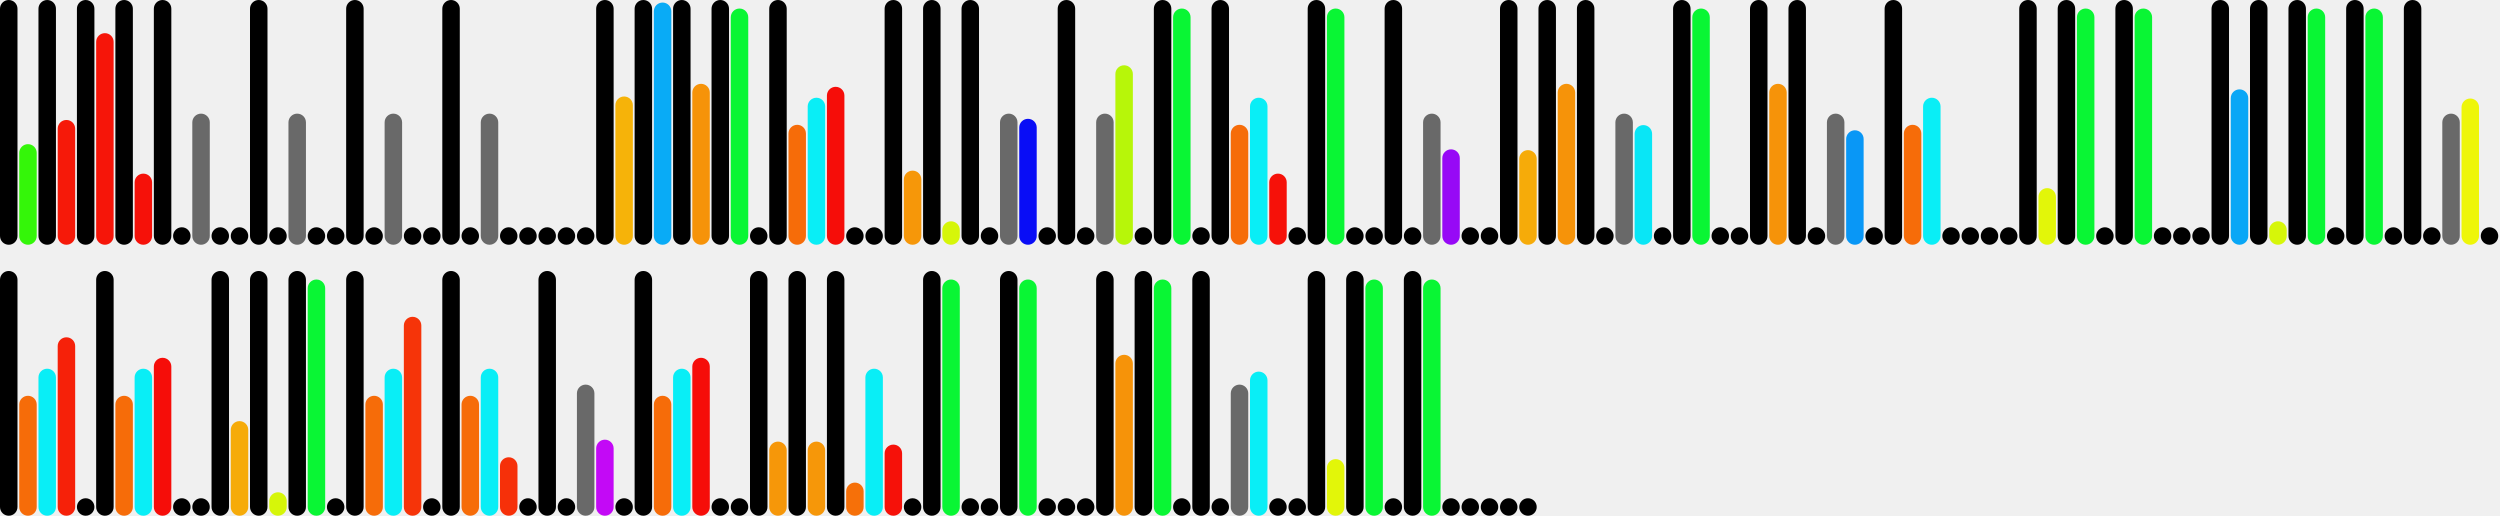
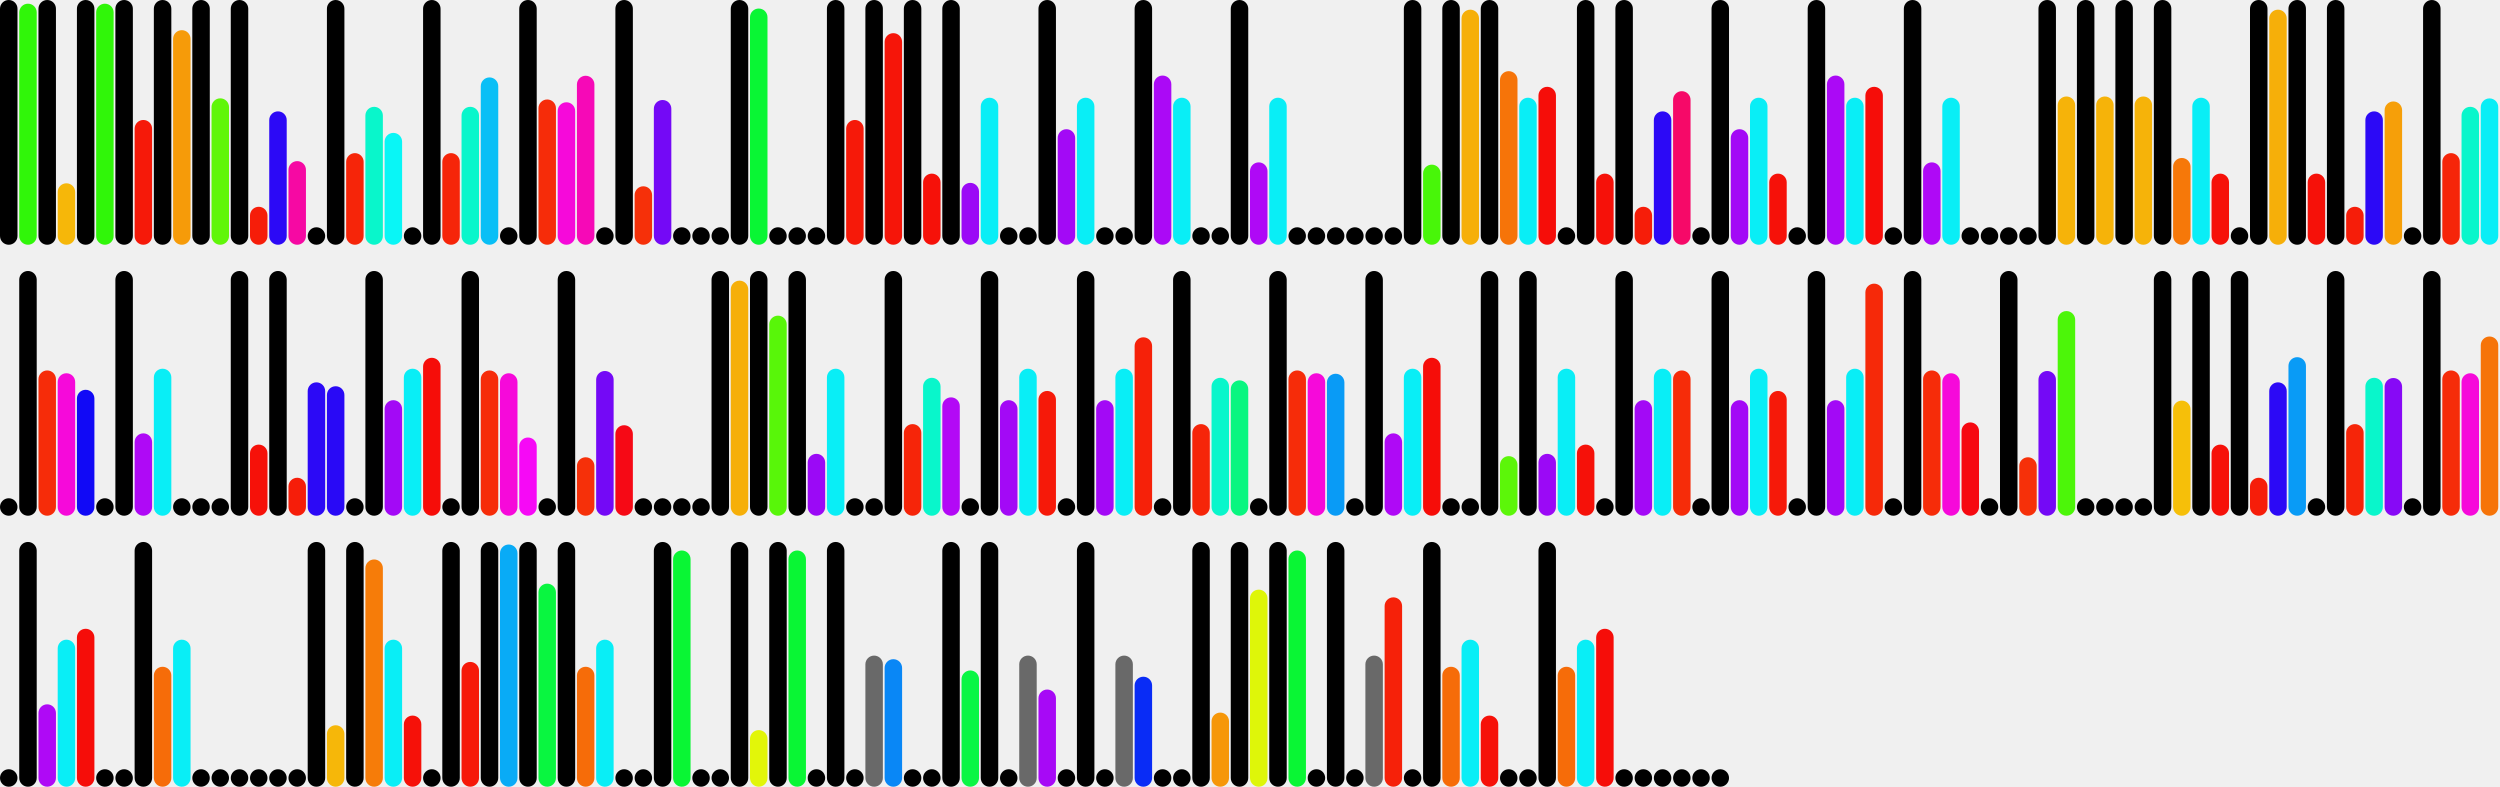
- <svg xmlns="http://www.w3.org/2000/svg" version="1.1" baseProfile="full" width="1430" height="295">
-   <rect x="0" y="0" width=";1430" height="295" style="fill:white;" />
+ <svg xmlns="http://www.w3.org/2000/svg" version="1.1" baseProfile="full" width="1430" height="450">
+   <rect x="0" y="0" width=";1430" height="450" style="fill:white;" />
  <rect x="0" y="0" rx="5" ry="5" width="10" height="140" style="fill:black" />
-   <rect x="11" y="82.458" rx="5" ry="5" width="10" height="57.542" style="fill:hsl(109,93%,50%)" />
+   <rect x="11" y="2.114" rx="5" ry="5" width="10" height="137.886" style="fill:hsl(110,93%,50%)" />
  <rect x="22" y="0" rx="5" ry="5" width="10" height="140" style="fill:black" />
-   <rect x="33" y="68.622" rx="5" ry="5" width="10" height="71.378" style="fill:hsl(4,93%,50%)" />
+   <rect x="33" y="104.846" rx="5" ry="5" width="10" height="35.154" style="fill:hsl(44,93%,50%)" />
  <rect x="44" y="0" rx="5" ry="5" width="10" height="140" style="fill:black" />
-   <rect x="55" y="18.967" rx="5" ry="5" width="10" height="121.033" style="fill:hsl(3,93%,50%)" />
+   <rect x="55" y="2.114" rx="5" ry="5" width="10" height="137.886" style="fill:hsl(110,93%,50%)" />
  <rect x="66" y="0" rx="5" ry="5" width="10" height="140" style="fill:black" />
-   <rect x="77" y="99.311" rx="5" ry="5" width="10" height="40.689" style="fill:hsl(2,93%,50%)" />
+   <rect x="77" y="68.622" rx="5" ry="5" width="10" height="71.378" style="fill:hsl(4,93%,50%)" />
  <rect x="88" y="0" rx="5" ry="5" width="10" height="140" style="fill:black" />
-   <rect x="99" y="130" rx="5" ry="5" width="10" height="10" style="fill:black" />
-   <rect x="110" y="65" rx="5" ry="5" width="10" height="75" style="fill:dimgray" />
-   <rect x="121" y="130" rx="5" ry="5" width="10" height="10" style="fill:black" />
-   <rect x="132" y="130" rx="5" ry="5" width="10" height="10" style="fill:black" />
-   <rect x="143" y="0" rx="5" ry="5" width="10" height="140" style="fill:black" />
-   <rect x="154" y="130" rx="5" ry="5" width="10" height="10" style="fill:black" />
-   <rect x="165" y="65" rx="5" ry="5" width="10" height="75" style="fill:dimgray" />
+   <rect x="99" y="17.256" rx="5" ry="5" width="10" height="122.744" style="fill:hsl(37,93%,50%)" />
+   <rect x="110" y="0" rx="5" ry="5" width="10" height="140" style="fill:black" />
+   <rect x="121" y="56.247" rx="5" ry="5" width="10" height="83.753" style="fill:hsl(98,93%,50%)" />
+   <rect x="132" y="0" rx="5" ry="5" width="10" height="140" style="fill:black" />
+   <rect x="143" y="118.278" rx="5" ry="5" width="10" height="21.722" style="fill:hsl(5,93%,50%)" />
+   <rect x="154" y="63.7" rx="5" ry="5" width="10" height="76.3" style="fill:hsl(249,93%,50%)" />
+   <rect x="165" y="92.16" rx="5" ry="5" width="10" height="47.84" style="fill:hsl(321,93%,50%)" />
  <rect x="176" y="130" rx="5" ry="5" width="10" height="10" style="fill:black" />
-   <rect x="187" y="130" rx="5" ry="5" width="10" height="10" style="fill:black" />
-   <rect x="198" y="0" rx="5" ry="5" width="10" height="140" style="fill:black" />
-   <rect x="209" y="130" rx="5" ry="5" width="10" height="10" style="fill:black" />
-   <rect x="220" y="65" rx="5" ry="5" width="10" height="75" style="fill:dimgray" />
+   <rect x="187" y="0" rx="5" ry="5" width="10" height="140" style="fill:black" />
+   <rect x="198" y="87.589" rx="5" ry="5" width="10" height="52.411" style="fill:hsl(7,93%,50%)" />
+   <rect x="209" y="61.1" rx="5" ry="5" width="10" height="78.9" style="fill:hsl(169,93%,50%)" />
+   <rect x="220" y="76.012" rx="5" ry="5" width="10" height="63.988" style="fill:hsl(180,93%,50%)" />
  <rect x="231" y="130" rx="5" ry="5" width="10" height="10" style="fill:black" />
-   <rect x="242" y="130" rx="5" ry="5" width="10" height="10" style="fill:black" />
-   <rect x="253" y="0" rx="5" ry="5" width="10" height="140" style="fill:black" />
-   <rect x="264" y="130" rx="5" ry="5" width="10" height="10" style="fill:black" />
-   <rect x="275" y="65" rx="5" ry="5" width="10" height="75" style="fill:dimgray" />
+   <rect x="242" y="0" rx="5" ry="5" width="10" height="140" style="fill:black" />
+   <rect x="253" y="87.589" rx="5" ry="5" width="10" height="52.411" style="fill:hsl(7,93%,50%)" />
+   <rect x="264" y="61.1" rx="5" ry="5" width="10" height="78.9" style="fill:hsl(169,93%,50%)" />
+   <rect x="275" y="44.281" rx="5" ry="5" width="10" height="95.719" style="fill:hsl(194,93%,50%)" />
  <rect x="286" y="130" rx="5" ry="5" width="10" height="10" style="fill:black" />
-   <rect x="297" y="130" rx="5" ry="5" width="10" height="10" style="fill:black" />
-   <rect x="308" y="130" rx="5" ry="5" width="10" height="10" style="fill:black" />
-   <rect x="319" y="130" rx="5" ry="5" width="10" height="10" style="fill:black" />
-   <rect x="330" y="130" rx="5" ry="5" width="10" height="10" style="fill:black" />
-   <rect x="341" y="0" rx="5" ry="5" width="10" height="140" style="fill:black" />
-   <rect x="352" y="55.19" rx="5" ry="5" width="10" height="84.81" style="fill:hsl(43,93%,50%)" />
-   <rect x="363" y="0" rx="5" ry="5" width="10" height="140" style="fill:black" />
-   <rect x="374" y="1.461" rx="5" ry="5" width="10" height="138.539" style="fill:hsl(199,93%,50%)" />
-   <rect x="385" y="0" rx="5" ry="5" width="10" height="140" style="fill:black" />
-   <rect x="396" y="47.945" rx="5" ry="5" width="10" height="92.055" style="fill:hsl(35,93%,50%)" />
-   <rect x="407" y="0" rx="5" ry="5" width="10" height="140" style="fill:black" />
-   <rect x="418" y="4.881" rx="5" ry="5" width="10" height="135.119" style="fill:hsl(131,93%,50%)" />
-   <rect x="429" y="130" rx="5" ry="5" width="10" height="10" style="fill:black" />
-   <rect x="440" y="0" rx="5" ry="5" width="10" height="140" style="fill:black" />
-   <rect x="451" y="71.389" rx="5" ry="5" width="10" height="68.611" style="fill:hsl(25,93%,50%)" />
-   <rect x="462" y="55.9" rx="5" ry="5" width="10" height="84.1" style="fill:hsl(182,93%,50%)" />
-   <rect x="473" y="49.656" rx="5" ry="5" width="10" height="90.344" style="fill:hsl(1,93%,50%)" />
-   <rect x="484" y="130" rx="5" ry="5" width="10" height="10" style="fill:black" />
-   <rect x="495" y="130" rx="5" ry="5" width="10" height="10" style="fill:black" />
-   <rect x="506" y="0" rx="5" ry="5" width="10" height="140" style="fill:black" />
-   <rect x="517" y="97.601" rx="5" ry="5" width="10" height="42.399" style="fill:hsl(36,93%,50%)" />
-   <rect x="528" y="0" rx="5" ry="5" width="10" height="140" style="fill:black" />
-   <rect x="539" y="126.58" rx="5" ry="5" width="10" height="13.42" style="fill:hsl(68,93%,50%)" />
-   <rect x="550" y="0" rx="5" ry="5" width="10" height="140" style="fill:black" />
-   <rect x="561" y="130" rx="5" ry="5" width="10" height="10" style="fill:black" />
-   <rect x="572" y="65" rx="5" ry="5" width="10" height="75" style="fill:dimgray" />
-   <rect x="583" y="67.964" rx="5" ry="5" width="10" height="72.036" style="fill:hsl(239,93%,50%)" />
-   <rect x="594" y="130" rx="5" ry="5" width="10" height="10" style="fill:black" />
-   <rect x="605" y="0" rx="5" ry="5" width="10" height="140" style="fill:black" />
-   <rect x="616" y="130" rx="5" ry="5" width="10" height="10" style="fill:black" />
-   <rect x="627" y="65" rx="5" ry="5" width="10" height="75" style="fill:dimgray" />
-   <rect x="638" y="37.341" rx="5" ry="5" width="10" height="102.659" style="fill:hsl(76,93%,50%)" />
-   <rect x="649" y="130" rx="5" ry="5" width="10" height="10" style="fill:black" />
-   <rect x="660" y="0" rx="5" ry="5" width="10" height="140" style="fill:black" />
-   <rect x="671" y="4.881" rx="5" ry="5" width="10" height="135.119" style="fill:hsl(131,93%,50%)" />
+   <rect x="297" y="0" rx="5" ry="5" width="10" height="140" style="fill:black" />
+   <rect x="308" y="56.9" rx="5" ry="5" width="10" height="83.1" style="fill:hsl(9,93%,50%)" />
+   <rect x="319" y="58.5" rx="5" ry="5" width="10" height="81.5" style="fill:hsl(307,93%,50%)" />
+   <rect x="330" y="43.328" rx="5" ry="5" width="10" height="96.672" style="fill:hsl(316,93%,50%)" />
+   <rect x="341" y="130" rx="5" ry="5" width="10" height="10" style="fill:black" />
+   <rect x="352" y="0" rx="5" ry="5" width="10" height="140" style="fill:black" />
+   <rect x="363" y="106.556" rx="5" ry="5" width="10" height="33.444" style="fill:hsl(10,93%,50%)" />
+   <rect x="374" y="57.2" rx="5" ry="5" width="10" height="82.8" style="fill:hsl(267,93%,50%)" />
+   <rect x="385" y="130" rx="5" ry="5" width="10" height="10" style="fill:black" />
+   <rect x="396" y="130" rx="5" ry="5" width="10" height="10" style="fill:black" />
+   <rect x="407" y="130" rx="5" ry="5" width="10" height="10" style="fill:black" />
+   <rect x="418" y="0" rx="5" ry="5" width="10" height="140" style="fill:black" />
+   <rect x="429" y="4.881" rx="5" ry="5" width="10" height="135.119" style="fill:hsl(131,93%,50%)" />
+   <rect x="440" y="130" rx="5" ry="5" width="10" height="10" style="fill:black" />
+   <rect x="451" y="130" rx="5" ry="5" width="10" height="10" style="fill:black" />
+   <rect x="462" y="130" rx="5" ry="5" width="10" height="10" style="fill:black" />
+   <rect x="473" y="0" rx="5" ry="5" width="10" height="140" style="fill:black" />
+   <rect x="484" y="68.622" rx="5" ry="5" width="10" height="71.378" style="fill:hsl(4,93%,50%)" />
+   <rect x="495" y="0" rx="5" ry="5" width="10" height="140" style="fill:black" />
+   <rect x="506" y="18.967" rx="5" ry="5" width="10" height="121.033" style="fill:hsl(3,93%,50%)" />
+   <rect x="517" y="0" rx="5" ry="5" width="10" height="140" style="fill:black" />
+   <rect x="528" y="99.311" rx="5" ry="5" width="10" height="40.689" style="fill:hsl(2,93%,50%)" />
+   <rect x="539" y="0" rx="5" ry="5" width="10" height="140" style="fill:black" />
+   <rect x="550" y="104.596" rx="5" ry="5" width="10" height="35.404" style="fill:hsl(277,93%,50%)" />
+   <rect x="561" y="55.9" rx="5" ry="5" width="10" height="84.1" style="fill:hsl(182,93%,50%)" />
+   <rect x="572" y="130" rx="5" ry="5" width="10" height="10" style="fill:black" />
+   <rect x="583" y="130" rx="5" ry="5" width="10" height="10" style="fill:black" />
+   <rect x="594" y="0" rx="5" ry="5" width="10" height="140" style="fill:black" />
+   <rect x="605" y="73.907" rx="5" ry="5" width="10" height="66.093" style="fill:hsl(279,93%,50%)" />
+   <rect x="616" y="55.9" rx="5" ry="5" width="10" height="84.1" style="fill:hsl(182,93%,50%)" />
+   <rect x="627" y="130" rx="5" ry="5" width="10" height="10" style="fill:black" />
+   <rect x="638" y="130" rx="5" ry="5" width="10" height="10" style="fill:black" />
+   <rect x="649" y="0" rx="5" ry="5" width="10" height="140" style="fill:black" />
+   <rect x="660" y="43.218" rx="5" ry="5" width="10" height="96.782" style="fill:hsl(281,93%,50%)" />
+   <rect x="671" y="55.9" rx="5" ry="5" width="10" height="84.1" style="fill:hsl(182,93%,50%)" />
  <rect x="682" y="130" rx="5" ry="5" width="10" height="10" style="fill:black" />
-   <rect x="693" y="0" rx="5" ry="5" width="10" height="140" style="fill:black" />
-   <rect x="704" y="71.389" rx="5" ry="5" width="10" height="68.611" style="fill:hsl(25,93%,50%)" />
-   <rect x="715" y="55.9" rx="5" ry="5" width="10" height="84.1" style="fill:hsl(182,93%,50%)" />
-   <rect x="726" y="99.311" rx="5" ry="5" width="10" height="40.689" style="fill:hsl(2,93%,50%)" />
+   <rect x="693" y="130" rx="5" ry="5" width="10" height="10" style="fill:black" />
+   <rect x="704" y="0" rx="5" ry="5" width="10" height="140" style="fill:black" />
+   <rect x="715" y="92.874" rx="5" ry="5" width="10" height="47.126" style="fill:hsl(282,93%,50%)" />
+   <rect x="726" y="55.9" rx="5" ry="5" width="10" height="84.1" style="fill:hsl(182,93%,50%)" />
  <rect x="737" y="130" rx="5" ry="5" width="10" height="10" style="fill:black" />
-   <rect x="748" y="0" rx="5" ry="5" width="10" height="140" style="fill:black" />
-   <rect x="759" y="4.881" rx="5" ry="5" width="10" height="135.119" style="fill:hsl(131,93%,50%)" />
+   <rect x="748" y="130" rx="5" ry="5" width="10" height="10" style="fill:black" />
+   <rect x="759" y="130" rx="5" ry="5" width="10" height="10" style="fill:black" />
  <rect x="770" y="130" rx="5" ry="5" width="10" height="10" style="fill:black" />
  <rect x="781" y="130" rx="5" ry="5" width="10" height="10" style="fill:black" />
-   <rect x="792" y="0" rx="5" ry="5" width="10" height="140" style="fill:black" />
-   <rect x="803" y="130" rx="5" ry="5" width="10" height="10" style="fill:black" />
-   <rect x="814" y="65" rx="5" ry="5" width="10" height="75" style="fill:dimgray" />
-   <rect x="825" y="85.427" rx="5" ry="5" width="10" height="54.573" style="fill:hsl(276,93%,50%)" />
-   <rect x="836" y="130" rx="5" ry="5" width="10" height="10" style="fill:black" />
-   <rect x="847" y="130" rx="5" ry="5" width="10" height="10" style="fill:black" />
-   <rect x="858" y="0" rx="5" ry="5" width="10" height="140" style="fill:black" />
-   <rect x="869" y="85.879" rx="5" ry="5" width="10" height="54.121" style="fill:hsl(41,93%,50%)" />
-   <rect x="880" y="0" rx="5" ry="5" width="10" height="140" style="fill:black" />
-   <rect x="891" y="47.945" rx="5" ry="5" width="10" height="92.055" style="fill:hsl(35,93%,50%)" />
+   <rect x="792" y="130" rx="5" ry="5" width="10" height="10" style="fill:black" />
+   <rect x="803" y="0" rx="5" ry="5" width="10" height="140" style="fill:black" />
+   <rect x="814" y="94.18" rx="5" ry="5" width="10" height="45.82" style="fill:hsl(104,93%,50%)" />
+   <rect x="825" y="0" rx="5" ry="5" width="10" height="140" style="fill:black" />
+   <rect x="836" y="5.534" rx="5" ry="5" width="10" height="134.466" style="fill:hsl(42,93%,50%)" />
+   <rect x="847" y="0" rx="5" ry="5" width="10" height="140" style="fill:black" />
+   <rect x="858" y="40.701" rx="5" ry="5" width="10" height="99.299" style="fill:hsl(27,93%,50%)" />
+   <rect x="869" y="55.9" rx="5" ry="5" width="10" height="84.1" style="fill:hsl(182,93%,50%)" />
+   <rect x="880" y="49.656" rx="5" ry="5" width="10" height="90.344" style="fill:hsl(1,93%,50%)" />
+   <rect x="891" y="130" rx="5" ry="5" width="10" height="10" style="fill:black" />
  <rect x="902" y="0" rx="5" ry="5" width="10" height="140" style="fill:black" />
-   <rect x="913" y="130" rx="5" ry="5" width="10" height="10" style="fill:black" />
-   <rect x="924" y="65" rx="5" ry="5" width="10" height="75" style="fill:dimgray" />
-   <rect x="935" y="71.55" rx="5" ry="5" width="10" height="68.45" style="fill:hsl(184,93%,50%)" />
-   <rect x="946" y="130" rx="5" ry="5" width="10" height="10" style="fill:black" />
-   <rect x="957" y="0" rx="5" ry="5" width="10" height="140" style="fill:black" />
-   <rect x="968" y="4.881" rx="5" ry="5" width="10" height="135.119" style="fill:hsl(131,93%,50%)" />
-   <rect x="979" y="130" rx="5" ry="5" width="10" height="10" style="fill:black" />
-   <rect x="990" y="130" rx="5" ry="5" width="10" height="10" style="fill:black" />
-   <rect x="1001" y="0" rx="5" ry="5" width="10" height="140" style="fill:black" />
-   <rect x="1012" y="47.945" rx="5" ry="5" width="10" height="92.055" style="fill:hsl(35,93%,50%)" />
-   <rect x="1023" y="0" rx="5" ry="5" width="10" height="140" style="fill:black" />
-   <rect x="1034" y="130" rx="5" ry="5" width="10" height="10" style="fill:black" />
-   <rect x="1045" y="65" rx="5" ry="5" width="10" height="75" style="fill:dimgray" />
-   <rect x="1056" y="74.522" rx="5" ry="5" width="10" height="65.478" style="fill:hsl(204,93%,50%)" />
-   <rect x="1067" y="130" rx="5" ry="5" width="10" height="10" style="fill:black" />
-   <rect x="1078" y="0" rx="5" ry="5" width="10" height="140" style="fill:black" />
-   <rect x="1089" y="71.389" rx="5" ry="5" width="10" height="68.611" style="fill:hsl(25,93%,50%)" />
-   <rect x="1100" y="55.9" rx="5" ry="5" width="10" height="84.1" style="fill:hsl(182,93%,50%)" />
-   <rect x="1111" y="130" rx="5" ry="5" width="10" height="10" style="fill:black" />
+   <rect x="913" y="99.311" rx="5" ry="5" width="10" height="40.689" style="fill:hsl(2,93%,50%)" />
+   <rect x="924" y="0" rx="5" ry="5" width="10" height="140" style="fill:black" />
+   <rect x="935" y="118.278" rx="5" ry="5" width="10" height="21.722" style="fill:hsl(5,93%,50%)" />
+   <rect x="946" y="63.7" rx="5" ry="5" width="10" height="76.3" style="fill:hsl(249,93%,50%)" />
+   <rect x="957" y="52.15" rx="5" ry="5" width="10" height="87.85" style="fill:hsl(336,93%,50%)" />
+   <rect x="968" y="130" rx="5" ry="5" width="10" height="10" style="fill:black" />
+   <rect x="979" y="0" rx="5" ry="5" width="10" height="140" style="fill:black" />
+   <rect x="990" y="73.907" rx="5" ry="5" width="10" height="66.093" style="fill:hsl(279,93%,50%)" />
+   <rect x="1001" y="55.9" rx="5" ry="5" width="10" height="84.1" style="fill:hsl(182,93%,50%)" />
+   <rect x="1012" y="99.311" rx="5" ry="5" width="10" height="40.689" style="fill:hsl(2,93%,50%)" />
+   <rect x="1023" y="130" rx="5" ry="5" width="10" height="10" style="fill:black" />
+   <rect x="1034" y="0" rx="5" ry="5" width="10" height="140" style="fill:black" />
+   <rect x="1045" y="43.218" rx="5" ry="5" width="10" height="96.782" style="fill:hsl(281,93%,50%)" />
+   <rect x="1056" y="55.9" rx="5" ry="5" width="10" height="84.1" style="fill:hsl(182,93%,50%)" />
+   <rect x="1067" y="49.656" rx="5" ry="5" width="10" height="90.344" style="fill:hsl(1,93%,50%)" />
+   <rect x="1078" y="130" rx="5" ry="5" width="10" height="10" style="fill:black" />
+   <rect x="1089" y="0" rx="5" ry="5" width="10" height="140" style="fill:black" />
+   <rect x="1100" y="92.874" rx="5" ry="5" width="10" height="47.126" style="fill:hsl(282,93%,50%)" />
+   <rect x="1111" y="55.9" rx="5" ry="5" width="10" height="84.1" style="fill:hsl(182,93%,50%)" />
  <rect x="1122" y="130" rx="5" ry="5" width="10" height="10" style="fill:black" />
  <rect x="1133" y="130" rx="5" ry="5" width="10" height="10" style="fill:black" />
  <rect x="1144" y="130" rx="5" ry="5" width="10" height="10" style="fill:black" />
-   <rect x="1155" y="0" rx="5" ry="5" width="10" height="140" style="fill:black" />
-   <rect x="1166" y="107.613" rx="5" ry="5" width="10" height="32.387" style="fill:hsl(65,93%,50%)" />
-   <rect x="1177" y="0" rx="5" ry="5" width="10" height="140" style="fill:black" />
-   <rect x="1188" y="4.881" rx="5" ry="5" width="10" height="135.119" style="fill:hsl(131,93%,50%)" />
-   <rect x="1199" y="130" rx="5" ry="5" width="10" height="10" style="fill:black" />
+   <rect x="1155" y="130" rx="5" ry="5" width="10" height="10" style="fill:black" />
+   <rect x="1166" y="0" rx="5" ry="5" width="10" height="140" style="fill:black" />
+   <rect x="1177" y="55.19" rx="5" ry="5" width="10" height="84.81" style="fill:hsl(43,93%,50%)" />
+   <rect x="1188" y="0" rx="5" ry="5" width="10" height="140" style="fill:black" />
+   <rect x="1199" y="55.19" rx="5" ry="5" width="10" height="84.81" style="fill:hsl(43,93%,50%)" />
  <rect x="1210" y="0" rx="5" ry="5" width="10" height="140" style="fill:black" />
-   <rect x="1221" y="4.881" rx="5" ry="5" width="10" height="135.119" style="fill:hsl(131,93%,50%)" />
-   <rect x="1232" y="130" rx="5" ry="5" width="10" height="10" style="fill:black" />
-   <rect x="1243" y="130" rx="5" ry="5" width="10" height="10" style="fill:black" />
-   <rect x="1254" y="130" rx="5" ry="5" width="10" height="10" style="fill:black" />
-   <rect x="1265" y="0" rx="5" ry="5" width="10" height="140" style="fill:black" />
-   <rect x="1276" y="51.116" rx="5" ry="5" width="10" height="88.884" style="fill:hsl(200,93%,50%)" />
+   <rect x="1221" y="55.19" rx="5" ry="5" width="10" height="84.81" style="fill:hsl(43,93%,50%)" />
+   <rect x="1232" y="0" rx="5" ry="5" width="10" height="140" style="fill:black" />
+   <rect x="1243" y="90.356" rx="5" ry="5" width="10" height="49.644" style="fill:hsl(28,93%,50%)" />
+   <rect x="1254" y="55.9" rx="5" ry="5" width="10" height="84.1" style="fill:hsl(182,93%,50%)" />
+   <rect x="1265" y="99.311" rx="5" ry="5" width="10" height="40.689" style="fill:hsl(2,93%,50%)" />
+   <rect x="1276" y="130" rx="5" ry="5" width="10" height="10" style="fill:black" />
  <rect x="1287" y="0" rx="5" ry="5" width="10" height="140" style="fill:black" />
-   <rect x="1298" y="126.58" rx="5" ry="5" width="10" height="13.42" style="fill:hsl(68,93%,50%)" />
+   <rect x="1298" y="5.534" rx="5" ry="5" width="10" height="134.466" style="fill:hsl(42,93%,50%)" />
  <rect x="1309" y="0" rx="5" ry="5" width="10" height="140" style="fill:black" />
-   <rect x="1320" y="4.881" rx="5" ry="5" width="10" height="135.119" style="fill:hsl(131,93%,50%)" />
-   <rect x="1331" y="130" rx="5" ry="5" width="10" height="10" style="fill:black" />
-   <rect x="1342" y="0" rx="5" ry="5" width="10" height="140" style="fill:black" />
-   <rect x="1353" y="4.881" rx="5" ry="5" width="10" height="135.119" style="fill:hsl(131,93%,50%)" />
-   <rect x="1364" y="130" rx="5" ry="5" width="10" height="10" style="fill:black" />
-   <rect x="1375" y="0" rx="5" ry="5" width="10" height="140" style="fill:black" />
-   <rect x="1386" y="130" rx="5" ry="5" width="10" height="10" style="fill:black" />
-   <rect x="1397" y="65" rx="5" ry="5" width="10" height="75" style="fill:dimgray" />
-   <rect x="1408" y="56.354" rx="5" ry="5" width="10" height="83.646" style="fill:hsl(62,93%,50%)" />
-   <rect x="1419" y="130" rx="5" ry="5" width="10" height="10" style="fill:black" />
-   <rect x="0" y="155" rx="5" ry="5" width="10" height="140" style="fill:black" />
-   <rect x="11" y="226.389" rx="5" ry="5" width="10" height="68.611" style="fill:hsl(25,93%,50%)" />
-   <rect x="22" y="210.9" rx="5" ry="5" width="10" height="84.1" style="fill:hsl(182,93%,50%)" />
-   <rect x="33" y="192.933" rx="5" ry="5" width="10" height="102.067" style="fill:hsl(6,93%,50%)" />
-   <rect x="44" y="285" rx="5" ry="5" width="10" height="10" style="fill:black" />
-   <rect x="55" y="155" rx="5" ry="5" width="10" height="140" style="fill:black" />
-   <rect x="66" y="226.389" rx="5" ry="5" width="10" height="68.611" style="fill:hsl(25,93%,50%)" />
-   <rect x="77" y="210.9" rx="5" ry="5" width="10" height="84.1" style="fill:hsl(182,93%,50%)" />
-   <rect x="88" y="204.656" rx="5" ry="5" width="10" height="90.344" style="fill:hsl(1,93%,50%)" />
+   <rect x="1320" y="99.311" rx="5" ry="5" width="10" height="40.689" style="fill:hsl(2,93%,50%)" />
+   <rect x="1331" y="0" rx="5" ry="5" width="10" height="140" style="fill:black" />
+   <rect x="1342" y="118.278" rx="5" ry="5" width="10" height="21.722" style="fill:hsl(5,93%,50%)" />
+   <rect x="1353" y="63.7" rx="5" ry="5" width="10" height="76.3" style="fill:hsl(249,93%,50%)" />
+   <rect x="1364" y="58.031" rx="5" ry="5" width="10" height="81.969" style="fill:hsl(38,93%,50%)" />
+   <rect x="1375" y="130" rx="5" ry="5" width="10" height="10" style="fill:black" />
+   <rect x="1386" y="0" rx="5" ry="5" width="10" height="140" style="fill:black" />
+   <rect x="1397" y="87.589" rx="5" ry="5" width="10" height="52.411" style="fill:hsl(7,93%,50%)" />
+   <rect x="1408" y="61.1" rx="5" ry="5" width="10" height="78.9" style="fill:hsl(169,93%,50%)" />
+   <rect x="1419" y="56.279" rx="5" ry="5" width="10" height="83.721" style="fill:hsl(182,93%,50%)" />
+   <rect x="0" y="285" rx="5" ry="5" width="10" height="10" style="fill:black" />
+   <rect x="11" y="155" rx="5" ry="5" width="10" height="140" style="fill:black" />
+   <rect x="22" y="211.9" rx="5" ry="5" width="10" height="83.1" style="fill:hsl(9,93%,50%)" />
+   <rect x="33" y="213.5" rx="5" ry="5" width="10" height="81.5" style="fill:hsl(307,93%,50%)" />
+   <rect x="44" y="222.963" rx="5" ry="5" width="10" height="72.037" style="fill:hsl(242,93%,50%)" />
+   <rect x="55" y="285" rx="5" ry="5" width="10" height="10" style="fill:black" />
+   <rect x="66" y="155" rx="5" ry="5" width="10" height="140" style="fill:black" />
+   <rect x="77" y="247.874" rx="5" ry="5" width="10" height="47.126" style="fill:hsl(282,93%,50%)" />
+   <rect x="88" y="210.9" rx="5" ry="5" width="10" height="84.1" style="fill:hsl(182,93%,50%)" />
  <rect x="99" y="285" rx="5" ry="5" width="10" height="10" style="fill:black" />
  <rect x="110" y="285" rx="5" ry="5" width="10" height="10" style="fill:black" />
-   <rect x="121" y="155" rx="5" ry="5" width="10" height="140" style="fill:black" />
-   <rect x="132" y="240.879" rx="5" ry="5" width="10" height="54.121" style="fill:hsl(41,93%,50%)" />
-   <rect x="143" y="155" rx="5" ry="5" width="10" height="140" style="fill:black" />
-   <rect x="154" y="281.58" rx="5" ry="5" width="10" height="13.42" style="fill:hsl(68,93%,50%)" />
-   <rect x="165" y="155" rx="5" ry="5" width="10" height="140" style="fill:black" />
-   <rect x="176" y="159.881" rx="5" ry="5" width="10" height="135.119" style="fill:hsl(131,93%,50%)" />
-   <rect x="187" y="285" rx="5" ry="5" width="10" height="10" style="fill:black" />
-   <rect x="198" y="155" rx="5" ry="5" width="10" height="140" style="fill:black" />
-   <rect x="209" y="226.389" rx="5" ry="5" width="10" height="68.611" style="fill:hsl(25,93%,50%)" />
-   <rect x="220" y="210.9" rx="5" ry="5" width="10" height="84.1" style="fill:hsl(182,93%,50%)" />
-   <rect x="231" y="181.211" rx="5" ry="5" width="10" height="113.789" style="fill:hsl(11,93%,50%)" />
-   <rect x="242" y="285" rx="5" ry="5" width="10" height="10" style="fill:black" />
-   <rect x="253" y="155" rx="5" ry="5" width="10" height="140" style="fill:black" />
-   <rect x="264" y="226.389" rx="5" ry="5" width="10" height="68.611" style="fill:hsl(25,93%,50%)" />
-   <rect x="275" y="210.9" rx="5" ry="5" width="10" height="84.1" style="fill:hsl(182,93%,50%)" />
-   <rect x="286" y="261.556" rx="5" ry="5" width="10" height="33.444" style="fill:hsl(10,93%,50%)" />
-   <rect x="297" y="285" rx="5" ry="5" width="10" height="10" style="fill:black" />
-   <rect x="308" y="155" rx="5" ry="5" width="10" height="140" style="fill:black" />
-   <rect x="319" y="285" rx="5" ry="5" width="10" height="10" style="fill:black" />
-   <rect x="330" y="220" rx="5" ry="5" width="10" height="75" style="fill:dimgray" />
-   <rect x="341" y="251.495" rx="5" ry="5" width="10" height="43.505" style="fill:hsl(287,93%,50%)" />
-   <rect x="352" y="285" rx="5" ry="5" width="10" height="10" style="fill:black" />
-   <rect x="363" y="155" rx="5" ry="5" width="10" height="140" style="fill:black" />
-   <rect x="374" y="226.389" rx="5" ry="5" width="10" height="68.611" style="fill:hsl(25,93%,50%)" />
-   <rect x="385" y="210.9" rx="5" ry="5" width="10" height="84.1" style="fill:hsl(182,93%,50%)" />
-   <rect x="396" y="204.656" rx="5" ry="5" width="10" height="90.344" style="fill:hsl(1,93%,50%)" />
-   <rect x="407" y="285" rx="5" ry="5" width="10" height="10" style="fill:black" />
-   <rect x="418" y="285" rx="5" ry="5" width="10" height="10" style="fill:black" />
+   <rect x="121" y="285" rx="5" ry="5" width="10" height="10" style="fill:black" />
+   <rect x="132" y="155" rx="5" ry="5" width="10" height="140" style="fill:black" />
+   <rect x="143" y="254.311" rx="5" ry="5" width="10" height="40.689" style="fill:hsl(2,93%,50%)" />
+   <rect x="154" y="155" rx="5" ry="5" width="10" height="140" style="fill:black" />
+   <rect x="165" y="273.278" rx="5" ry="5" width="10" height="21.722" style="fill:hsl(5,93%,50%)" />
+   <rect x="176" y="218.7" rx="5" ry="5" width="10" height="76.3" style="fill:hsl(249,93%,50%)" />
+   <rect x="187" y="220.929" rx="5" ry="5" width="10" height="74.071" style="fill:hsl(248,93%,50%)" />
+   <rect x="198" y="285" rx="5" ry="5" width="10" height="10" style="fill:black" />
+   <rect x="209" y="155" rx="5" ry="5" width="10" height="140" style="fill:black" />
+   <rect x="220" y="228.907" rx="5" ry="5" width="10" height="66.093" style="fill:hsl(279,93%,50%)" />
+   <rect x="231" y="210.9" rx="5" ry="5" width="10" height="84.1" style="fill:hsl(182,93%,50%)" />
+   <rect x="242" y="204.656" rx="5" ry="5" width="10" height="90.344" style="fill:hsl(1,93%,50%)" />
+   <rect x="253" y="285" rx="5" ry="5" width="10" height="10" style="fill:black" />
+   <rect x="264" y="155" rx="5" ry="5" width="10" height="140" style="fill:black" />
+   <rect x="275" y="211.9" rx="5" ry="5" width="10" height="83.1" style="fill:hsl(9,93%,50%)" />
+   <rect x="286" y="213.5" rx="5" ry="5" width="10" height="81.5" style="fill:hsl(307,93%,50%)" />
+   <rect x="297" y="250.255" rx="5" ry="5" width="10" height="44.745" style="fill:hsl(300,93%,50%)" />
+   <rect x="308" y="285" rx="5" ry="5" width="10" height="10" style="fill:black" />
+   <rect x="319" y="155" rx="5" ry="5" width="10" height="140" style="fill:black" />
+   <rect x="330" y="261.556" rx="5" ry="5" width="10" height="33.444" style="fill:hsl(10,93%,50%)" />
+   <rect x="341" y="212.2" rx="5" ry="5" width="10" height="82.8" style="fill:hsl(267,93%,50%)" />
+   <rect x="352" y="243.228" rx="5" ry="5" width="10" height="51.772" style="fill:hsl(357,93%,50%)" />
+   <rect x="363" y="285" rx="5" ry="5" width="10" height="10" style="fill:black" />
+   <rect x="374" y="285" rx="5" ry="5" width="10" height="10" style="fill:black" />
+   <rect x="385" y="285" rx="5" ry="5" width="10" height="10" style="fill:black" />
+   <rect x="396" y="285" rx="5" ry="5" width="10" height="10" style="fill:black" />
+   <rect x="407" y="155" rx="5" ry="5" width="10" height="140" style="fill:black" />
+   <rect x="418" y="160.534" rx="5" ry="5" width="10" height="134.466" style="fill:hsl(42,93%,50%)" />
  <rect x="429" y="155" rx="5" ry="5" width="10" height="140" style="fill:black" />
-   <rect x="440" y="252.601" rx="5" ry="5" width="10" height="42.399" style="fill:hsl(36,93%,50%)" />
+   <rect x="440" y="180.558" rx="5" ry="5" width="10" height="114.442" style="fill:hsl(100,93%,50%)" />
  <rect x="451" y="155" rx="5" ry="5" width="10" height="140" style="fill:black" />
-   <rect x="462" y="252.601" rx="5" ry="5" width="10" height="42.399" style="fill:hsl(36,93%,50%)" />
-   <rect x="473" y="155" rx="5" ry="5" width="10" height="140" style="fill:black" />
-   <rect x="484" y="276.045" rx="5" ry="5" width="10" height="18.955" style="fill:hsl(26,93%,50%)" />
-   <rect x="495" y="210.9" rx="5" ry="5" width="10" height="84.1" style="fill:hsl(182,93%,50%)" />
-   <rect x="506" y="254.311" rx="5" ry="5" width="10" height="40.689" style="fill:hsl(2,93%,50%)" />
-   <rect x="517" y="285" rx="5" ry="5" width="10" height="10" style="fill:black" />
-   <rect x="528" y="155" rx="5" ry="5" width="10" height="140" style="fill:black" />
-   <rect x="539" y="159.881" rx="5" ry="5" width="10" height="135.119" style="fill:hsl(131,93%,50%)" />
+   <rect x="462" y="259.596" rx="5" ry="5" width="10" height="35.404" style="fill:hsl(277,93%,50%)" />
+   <rect x="473" y="210.9" rx="5" ry="5" width="10" height="84.1" style="fill:hsl(182,93%,50%)" />
+   <rect x="484" y="285" rx="5" ry="5" width="10" height="10" style="fill:black" />
+   <rect x="495" y="285" rx="5" ry="5" width="10" height="10" style="fill:black" />
+   <rect x="506" y="155" rx="5" ry="5" width="10" height="140" style="fill:black" />
+   <rect x="517" y="242.589" rx="5" ry="5" width="10" height="52.411" style="fill:hsl(7,93%,50%)" />
+   <rect x="528" y="216.1" rx="5" ry="5" width="10" height="78.9" style="fill:hsl(169,93%,50%)" />
+   <rect x="539" y="227.289" rx="5" ry="5" width="10" height="67.711" style="fill:hsl(283,93%,50%)" />
  <rect x="550" y="285" rx="5" ry="5" width="10" height="10" style="fill:black" />
-   <rect x="561" y="285" rx="5" ry="5" width="10" height="10" style="fill:black" />
-   <rect x="572" y="155" rx="5" ry="5" width="10" height="140" style="fill:black" />
-   <rect x="583" y="159.881" rx="5" ry="5" width="10" height="135.119" style="fill:hsl(131,93%,50%)" />
-   <rect x="594" y="285" rx="5" ry="5" width="10" height="10" style="fill:black" />
+   <rect x="561" y="155" rx="5" ry="5" width="10" height="140" style="fill:black" />
+   <rect x="572" y="228.907" rx="5" ry="5" width="10" height="66.093" style="fill:hsl(279,93%,50%)" />
+   <rect x="583" y="210.9" rx="5" ry="5" width="10" height="84.1" style="fill:hsl(182,93%,50%)" />
+   <rect x="594" y="223.622" rx="5" ry="5" width="10" height="71.378" style="fill:hsl(4,93%,50%)" />
  <rect x="605" y="285" rx="5" ry="5" width="10" height="10" style="fill:black" />
-   <rect x="616" y="285" rx="5" ry="5" width="10" height="10" style="fill:black" />
-   <rect x="627" y="155" rx="5" ry="5" width="10" height="140" style="fill:black" />
-   <rect x="638" y="202.945" rx="5" ry="5" width="10" height="92.055" style="fill:hsl(35,93%,50%)" />
-   <rect x="649" y="155" rx="5" ry="5" width="10" height="140" style="fill:black" />
-   <rect x="660" y="159.881" rx="5" ry="5" width="10" height="135.119" style="fill:hsl(131,93%,50%)" />
-   <rect x="671" y="285" rx="5" ry="5" width="10" height="10" style="fill:black" />
-   <rect x="682" y="155" rx="5" ry="5" width="10" height="140" style="fill:black" />
-   <rect x="693" y="285" rx="5" ry="5" width="10" height="10" style="fill:black" />
-   <rect x="704" y="220" rx="5" ry="5" width="10" height="75" style="fill:dimgray" />
-   <rect x="715" y="212.562" rx="5" ry="5" width="10" height="82.438" style="fill:hsl(182,93%,50%)" />
-   <rect x="726" y="285" rx="5" ry="5" width="10" height="10" style="fill:black" />
-   <rect x="737" y="285" rx="5" ry="5" width="10" height="10" style="fill:black" />
-   <rect x="748" y="155" rx="5" ry="5" width="10" height="140" style="fill:black" />
-   <rect x="759" y="262.613" rx="5" ry="5" width="10" height="32.387" style="fill:hsl(65,93%,50%)" />
-   <rect x="770" y="155" rx="5" ry="5" width="10" height="140" style="fill:black" />
-   <rect x="781" y="159.881" rx="5" ry="5" width="10" height="135.119" style="fill:hsl(131,93%,50%)" />
-   <rect x="792" y="285" rx="5" ry="5" width="10" height="10" style="fill:black" />
-   <rect x="803" y="155" rx="5" ry="5" width="10" height="140" style="fill:black" />
-   <rect x="814" y="159.881" rx="5" ry="5" width="10" height="135.119" style="fill:hsl(131,93%,50%)" />
+   <rect x="616" y="155" rx="5" ry="5" width="10" height="140" style="fill:black" />
+   <rect x="627" y="228.907" rx="5" ry="5" width="10" height="66.093" style="fill:hsl(279,93%,50%)" />
+   <rect x="638" y="210.9" rx="5" ry="5" width="10" height="84.1" style="fill:hsl(182,93%,50%)" />
+   <rect x="649" y="192.933" rx="5" ry="5" width="10" height="102.067" style="fill:hsl(6,93%,50%)" />
+   <rect x="660" y="285" rx="5" ry="5" width="10" height="10" style="fill:black" />
+   <rect x="671" y="155" rx="5" ry="5" width="10" height="140" style="fill:black" />
+   <rect x="682" y="242.589" rx="5" ry="5" width="10" height="52.411" style="fill:hsl(7,93%,50%)" />
+   <rect x="693" y="216.1" rx="5" ry="5" width="10" height="78.9" style="fill:hsl(169,93%,50%)" />
+   <rect x="704" y="217.567" rx="5" ry="5" width="10" height="77.433" style="fill:hsl(150,93%,50%)" />
+   <rect x="715" y="285" rx="5" ry="5" width="10" height="10" style="fill:black" />
+   <rect x="726" y="155" rx="5" ry="5" width="10" height="140" style="fill:black" />
+   <rect x="737" y="211.9" rx="5" ry="5" width="10" height="83.1" style="fill:hsl(9,93%,50%)" />
+   <rect x="748" y="213.5" rx="5" ry="5" width="10" height="81.5" style="fill:hsl(307,93%,50%)" />
+   <rect x="759" y="213.784" rx="5" ry="5" width="10" height="81.216" style="fill:hsl(203,93%,50%)" />
+   <rect x="770" y="285" rx="5" ry="5" width="10" height="10" style="fill:black" />
+   <rect x="781" y="155" rx="5" ry="5" width="10" height="140" style="fill:black" />
+   <rect x="792" y="247.874" rx="5" ry="5" width="10" height="47.126" style="fill:hsl(282,93%,50%)" />
+   <rect x="803" y="210.9" rx="5" ry="5" width="10" height="84.1" style="fill:hsl(182,93%,50%)" />
+   <rect x="814" y="204.656" rx="5" ry="5" width="10" height="90.344" style="fill:hsl(1,93%,50%)" />
  <rect x="825" y="285" rx="5" ry="5" width="10" height="10" style="fill:black" />
  <rect x="836" y="285" rx="5" ry="5" width="10" height="10" style="fill:black" />
-   <rect x="847" y="285" rx="5" ry="5" width="10" height="10" style="fill:black" />
-   <rect x="858" y="285" rx="5" ry="5" width="10" height="10" style="fill:black" />
-   <rect x="869" y="285" rx="5" ry="5" width="10" height="10" style="fill:black" />
+   <rect x="847" y="155" rx="5" ry="5" width="10" height="140" style="fill:black" />
+   <rect x="858" y="260.903" rx="5" ry="5" width="10" height="34.097" style="fill:hsl(99,93%,50%)" />
+   <rect x="869" y="155" rx="5" ry="5" width="10" height="140" style="fill:black" />
+   <rect x="880" y="259.596" rx="5" ry="5" width="10" height="35.404" style="fill:hsl(277,93%,50%)" />
+   <rect x="891" y="210.9" rx="5" ry="5" width="10" height="84.1" style="fill:hsl(182,93%,50%)" />
+   <rect x="902" y="254.311" rx="5" ry="5" width="10" height="40.689" style="fill:hsl(2,93%,50%)" />
+   <rect x="913" y="285" rx="5" ry="5" width="10" height="10" style="fill:black" />
+   <rect x="924" y="155" rx="5" ry="5" width="10" height="140" style="fill:black" />
+   <rect x="935" y="228.907" rx="5" ry="5" width="10" height="66.093" style="fill:hsl(279,93%,50%)" />
+   <rect x="946" y="210.9" rx="5" ry="5" width="10" height="84.1" style="fill:hsl(182,93%,50%)" />
+   <rect x="957" y="211.9" rx="5" ry="5" width="10" height="83.1" style="fill:hsl(9,93%,50%)" />
+   <rect x="968" y="285" rx="5" ry="5" width="10" height="10" style="fill:black" />
+   <rect x="979" y="155" rx="5" ry="5" width="10" height="140" style="fill:black" />
+   <rect x="990" y="228.907" rx="5" ry="5" width="10" height="66.093" style="fill:hsl(279,93%,50%)" />
+   <rect x="1001" y="210.9" rx="5" ry="5" width="10" height="84.1" style="fill:hsl(182,93%,50%)" />
+   <rect x="1012" y="223.622" rx="5" ry="5" width="10" height="71.378" style="fill:hsl(4,93%,50%)" />
+   <rect x="1023" y="285" rx="5" ry="5" width="10" height="10" style="fill:black" />
+   <rect x="1034" y="155" rx="5" ry="5" width="10" height="140" style="fill:black" />
+   <rect x="1045" y="228.907" rx="5" ry="5" width="10" height="66.093" style="fill:hsl(279,93%,50%)" />
+   <rect x="1056" y="210.9" rx="5" ry="5" width="10" height="84.1" style="fill:hsl(182,93%,50%)" />
+   <rect x="1067" y="162.245" rx="5" ry="5" width="10" height="132.755" style="fill:hsl(8,93%,50%)" />
+   <rect x="1078" y="285" rx="5" ry="5" width="10" height="10" style="fill:black" />
+   <rect x="1089" y="155" rx="5" ry="5" width="10" height="140" style="fill:black" />
+   <rect x="1100" y="211.9" rx="5" ry="5" width="10" height="83.1" style="fill:hsl(9,93%,50%)" />
+   <rect x="1111" y="213.5" rx="5" ry="5" width="10" height="81.5" style="fill:hsl(307,93%,50%)" />
+   <rect x="1122" y="241.617" rx="5" ry="5" width="10" height="53.383" style="fill:hsl(358,93%,50%)" />
+   <rect x="1133" y="285" rx="5" ry="5" width="10" height="10" style="fill:black" />
+   <rect x="1144" y="155" rx="5" ry="5" width="10" height="140" style="fill:black" />
+   <rect x="1155" y="261.556" rx="5" ry="5" width="10" height="33.444" style="fill:hsl(10,93%,50%)" />
+   <rect x="1166" y="212.2" rx="5" ry="5" width="10" height="82.8" style="fill:hsl(267,93%,50%)" />
+   <rect x="1177" y="177.926" rx="5" ry="5" width="10" height="117.074" style="fill:hsl(103,93%,50%)" />
+   <rect x="1188" y="285" rx="5" ry="5" width="10" height="10" style="fill:black" />
+   <rect x="1199" y="285" rx="5" ry="5" width="10" height="10" style="fill:black" />
+   <rect x="1210" y="285" rx="5" ry="5" width="10" height="10" style="fill:black" />
+   <rect x="1221" y="285" rx="5" ry="5" width="10" height="10" style="fill:black" />
+   <rect x="1232" y="155" rx="5" ry="5" width="10" height="140" style="fill:black" />
+   <rect x="1243" y="229.157" rx="5" ry="5" width="10" height="65.843" style="fill:hsl(46,93%,50%)" />
+   <rect x="1254" y="155" rx="5" ry="5" width="10" height="140" style="fill:black" />
+   <rect x="1265" y="254.311" rx="5" ry="5" width="10" height="40.689" style="fill:hsl(2,93%,50%)" />
+   <rect x="1276" y="155" rx="5" ry="5" width="10" height="140" style="fill:black" />
+   <rect x="1287" y="273.278" rx="5" ry="5" width="10" height="21.722" style="fill:hsl(5,93%,50%)" />
+   <rect x="1298" y="218.7" rx="5" ry="5" width="10" height="76.3" style="fill:hsl(249,93%,50%)" />
+   <rect x="1309" y="204.297" rx="5" ry="5" width="10" height="90.703" style="fill:hsl(203,93%,50%)" />
+   <rect x="1320" y="285" rx="5" ry="5" width="10" height="10" style="fill:black" />
+   <rect x="1331" y="155" rx="5" ry="5" width="10" height="140" style="fill:black" />
+   <rect x="1342" y="242.589" rx="5" ry="5" width="10" height="52.411" style="fill:hsl(7,93%,50%)" />
+   <rect x="1353" y="216.1" rx="5" ry="5" width="10" height="78.9" style="fill:hsl(169,93%,50%)" />
+   <rect x="1364" y="216.221" rx="5" ry="5" width="10" height="78.779" style="fill:hsl(272,93%,50%)" />
+   <rect x="1375" y="285" rx="5" ry="5" width="10" height="10" style="fill:black" />
+   <rect x="1386" y="155" rx="5" ry="5" width="10" height="140" style="fill:black" />
+   <rect x="1397" y="211.9" rx="5" ry="5" width="10" height="83.1" style="fill:hsl(9,93%,50%)" />
+   <rect x="1408" y="213.5" rx="5" ry="5" width="10" height="81.5" style="fill:hsl(307,93%,50%)" />
+   <rect x="1419" y="192.476" rx="5" ry="5" width="10" height="102.524" style="fill:hsl(27,93%,50%)" />
+   <rect x="0" y="440" rx="5" ry="5" width="10" height="10" style="fill:black" />
+   <rect x="11" y="310" rx="5" ry="5" width="10" height="140" style="fill:black" />
+   <rect x="22" y="402.874" rx="5" ry="5" width="10" height="47.126" style="fill:hsl(282,93%,50%)" />
+   <rect x="33" y="365.9" rx="5" ry="5" width="10" height="84.1" style="fill:hsl(182,93%,50%)" />
+   <rect x="44" y="359.656" rx="5" ry="5" width="10" height="90.344" style="fill:hsl(1,93%,50%)" />
+   <rect x="55" y="440" rx="5" ry="5" width="10" height="10" style="fill:black" />
+   <rect x="66" y="440" rx="5" ry="5" width="10" height="10" style="fill:black" />
+   <rect x="77" y="310" rx="5" ry="5" width="10" height="140" style="fill:black" />
+   <rect x="88" y="381.389" rx="5" ry="5" width="10" height="68.611" style="fill:hsl(25,93%,50%)" />
+   <rect x="99" y="365.9" rx="5" ry="5" width="10" height="84.1" style="fill:hsl(182,93%,50%)" />
+   <rect x="110" y="440" rx="5" ry="5" width="10" height="10" style="fill:black" />
+   <rect x="121" y="440" rx="5" ry="5" width="10" height="10" style="fill:black" />
+   <rect x="132" y="440" rx="5" ry="5" width="10" height="10" style="fill:black" />
+   <rect x="143" y="440" rx="5" ry="5" width="10" height="10" style="fill:black" />
+   <rect x="154" y="440" rx="5" ry="5" width="10" height="10" style="fill:black" />
+   <rect x="165" y="440" rx="5" ry="5" width="10" height="10" style="fill:black" />
+   <rect x="176" y="310" rx="5" ry="5" width="10" height="140" style="fill:black" />
+   <rect x="187" y="414.846" rx="5" ry="5" width="10" height="35.154" style="fill:hsl(44,93%,50%)" />
+   <rect x="198" y="310" rx="5" ry="5" width="10" height="140" style="fill:black" />
+   <rect x="209" y="320.012" rx="5" ry="5" width="10" height="129.988" style="fill:hsl(29,93%,50%)" />
+   <rect x="220" y="365.9" rx="5" ry="5" width="10" height="84.1" style="fill:hsl(182,93%,50%)" />
+   <rect x="231" y="409.311" rx="5" ry="5" width="10" height="40.689" style="fill:hsl(2,93%,50%)" />
+   <rect x="242" y="440" rx="5" ry="5" width="10" height="10" style="fill:black" />
+   <rect x="253" y="310" rx="5" ry="5" width="10" height="140" style="fill:black" />
+   <rect x="264" y="378.622" rx="5" ry="5" width="10" height="71.378" style="fill:hsl(4,93%,50%)" />
+   <rect x="275" y="310" rx="5" ry="5" width="10" height="140" style="fill:black" />
+   <rect x="286" y="311.461" rx="5" ry="5" width="10" height="138.539" style="fill:hsl(199,93%,50%)" />
+   <rect x="297" y="310" rx="5" ry="5" width="10" height="140" style="fill:black" />
+   <rect x="308" y="333.848" rx="5" ry="5" width="10" height="116.152" style="fill:hsl(134,93%,50%)" />
+   <rect x="319" y="310" rx="5" ry="5" width="10" height="140" style="fill:black" />
+   <rect x="330" y="381.389" rx="5" ry="5" width="10" height="68.611" style="fill:hsl(25,93%,50%)" />
+   <rect x="341" y="365.9" rx="5" ry="5" width="10" height="84.1" style="fill:hsl(182,93%,50%)" />
+   <rect x="352" y="440" rx="5" ry="5" width="10" height="10" style="fill:black" />
+   <rect x="363" y="440" rx="5" ry="5" width="10" height="10" style="fill:black" />
+   <rect x="374" y="310" rx="5" ry="5" width="10" height="140" style="fill:black" />
+   <rect x="385" y="314.881" rx="5" ry="5" width="10" height="135.119" style="fill:hsl(131,93%,50%)" />
+   <rect x="396" y="440" rx="5" ry="5" width="10" height="10" style="fill:black" />
+   <rect x="407" y="440" rx="5" ry="5" width="10" height="10" style="fill:black" />
+   <rect x="418" y="310" rx="5" ry="5" width="10" height="140" style="fill:black" />
+   <rect x="429" y="417.613" rx="5" ry="5" width="10" height="32.387" style="fill:hsl(65,93%,50%)" />
+   <rect x="440" y="310" rx="5" ry="5" width="10" height="140" style="fill:black" />
+   <rect x="451" y="314.881" rx="5" ry="5" width="10" height="135.119" style="fill:hsl(131,93%,50%)" />
+   <rect x="462" y="440" rx="5" ry="5" width="10" height="10" style="fill:black" />
+   <rect x="473" y="310" rx="5" ry="5" width="10" height="140" style="fill:black" />
+   <rect x="484" y="440" rx="5" ry="5" width="10" height="10" style="fill:black" />
+   <rect x="495" y="375" rx="5" ry="5" width="10" height="75" style="fill:dimgray" />
+   <rect x="506" y="377.054" rx="5" ry="5" width="10" height="72.946" style="fill:hsl(208,93%,50%)" />
+   <rect x="517" y="440" rx="5" ry="5" width="10" height="10" style="fill:black" />
+   <rect x="528" y="440" rx="5" ry="5" width="10" height="10" style="fill:black" />
+   <rect x="539" y="310" rx="5" ry="5" width="10" height="140" style="fill:black" />
+   <rect x="550" y="383.504" rx="5" ry="5" width="10" height="66.496" style="fill:hsl(135,93%,50%)" />
+   <rect x="561" y="310" rx="5" ry="5" width="10" height="140" style="fill:black" />
+   <rect x="572" y="440" rx="5" ry="5" width="10" height="10" style="fill:black" />
+   <rect x="583" y="375" rx="5" ry="5" width="10" height="75" style="fill:dimgray" />
+   <rect x="594" y="394.415" rx="5" ry="5" width="10" height="55.585" style="fill:hsl(280,93%,50%)" />
+   <rect x="605" y="440" rx="5" ry="5" width="10" height="10" style="fill:black" />
+   <rect x="616" y="310" rx="5" ry="5" width="10" height="140" style="fill:black" />
+   <rect x="627" y="440" rx="5" ry="5" width="10" height="10" style="fill:black" />
+   <rect x="638" y="375" rx="5" ry="5" width="10" height="75" style="fill:dimgray" />
+   <rect x="649" y="387.075" rx="5" ry="5" width="10" height="62.925" style="fill:hsl(231,93%,50%)" />
+   <rect x="660" y="440" rx="5" ry="5" width="10" height="10" style="fill:black" />
+   <rect x="671" y="440" rx="5" ry="5" width="10" height="10" style="fill:black" />
+   <rect x="682" y="310" rx="5" ry="5" width="10" height="140" style="fill:black" />
+   <rect x="693" y="407.601" rx="5" ry="5" width="10" height="42.399" style="fill:hsl(36,93%,50%)" />
+   <rect x="704" y="310" rx="5" ry="5" width="10" height="140" style="fill:black" />
+   <rect x="715" y="337.268" rx="5" ry="5" width="10" height="112.732" style="fill:hsl(66,93%,50%)" />
+   <rect x="726" y="310" rx="5" ry="5" width="10" height="140" style="fill:black" />
+   <rect x="737" y="314.881" rx="5" ry="5" width="10" height="135.119" style="fill:hsl(131,93%,50%)" />
+   <rect x="748" y="440" rx="5" ry="5" width="10" height="10" style="fill:black" />
+   <rect x="759" y="310" rx="5" ry="5" width="10" height="140" style="fill:black" />
+   <rect x="770" y="440" rx="5" ry="5" width="10" height="10" style="fill:black" />
+   <rect x="781" y="375" rx="5" ry="5" width="10" height="75" style="fill:dimgray" />
+   <rect x="792" y="341.677" rx="5" ry="5" width="10" height="108.323" style="fill:hsl(6,93%,50%)" />
+   <rect x="803" y="440" rx="5" ry="5" width="10" height="10" style="fill:black" />
+   <rect x="814" y="310" rx="5" ry="5" width="10" height="140" style="fill:black" />
+   <rect x="825" y="381.389" rx="5" ry="5" width="10" height="68.611" style="fill:hsl(25,93%,50%)" />
+   <rect x="836" y="365.9" rx="5" ry="5" width="10" height="84.1" style="fill:hsl(182,93%,50%)" />
+   <rect x="847" y="409.311" rx="5" ry="5" width="10" height="40.689" style="fill:hsl(2,93%,50%)" />
+   <rect x="858" y="440" rx="5" ry="5" width="10" height="10" style="fill:black" />
+   <rect x="869" y="440" rx="5" ry="5" width="10" height="10" style="fill:black" />
+   <rect x="880" y="310" rx="5" ry="5" width="10" height="140" style="fill:black" />
+   <rect x="891" y="381.389" rx="5" ry="5" width="10" height="68.611" style="fill:hsl(25,93%,50%)" />
+   <rect x="902" y="365.9" rx="5" ry="5" width="10" height="84.1" style="fill:hsl(182,93%,50%)" />
+   <rect x="913" y="359.656" rx="5" ry="5" width="10" height="90.344" style="fill:hsl(1,93%,50%)" />
+   <rect x="924" y="440" rx="5" ry="5" width="10" height="10" style="fill:black" />
+   <rect x="935" y="440" rx="5" ry="5" width="10" height="10" style="fill:black" />
+   <rect x="946" y="440" rx="5" ry="5" width="10" height="10" style="fill:black" />
+   <rect x="957" y="440" rx="5" ry="5" width="10" height="10" style="fill:black" />
+   <rect x="968" y="440" rx="5" ry="5" width="10" height="10" style="fill:black" />
+   <rect x="979" y="440" rx="5" ry="5" width="10" height="10" style="fill:black" />
</svg>
